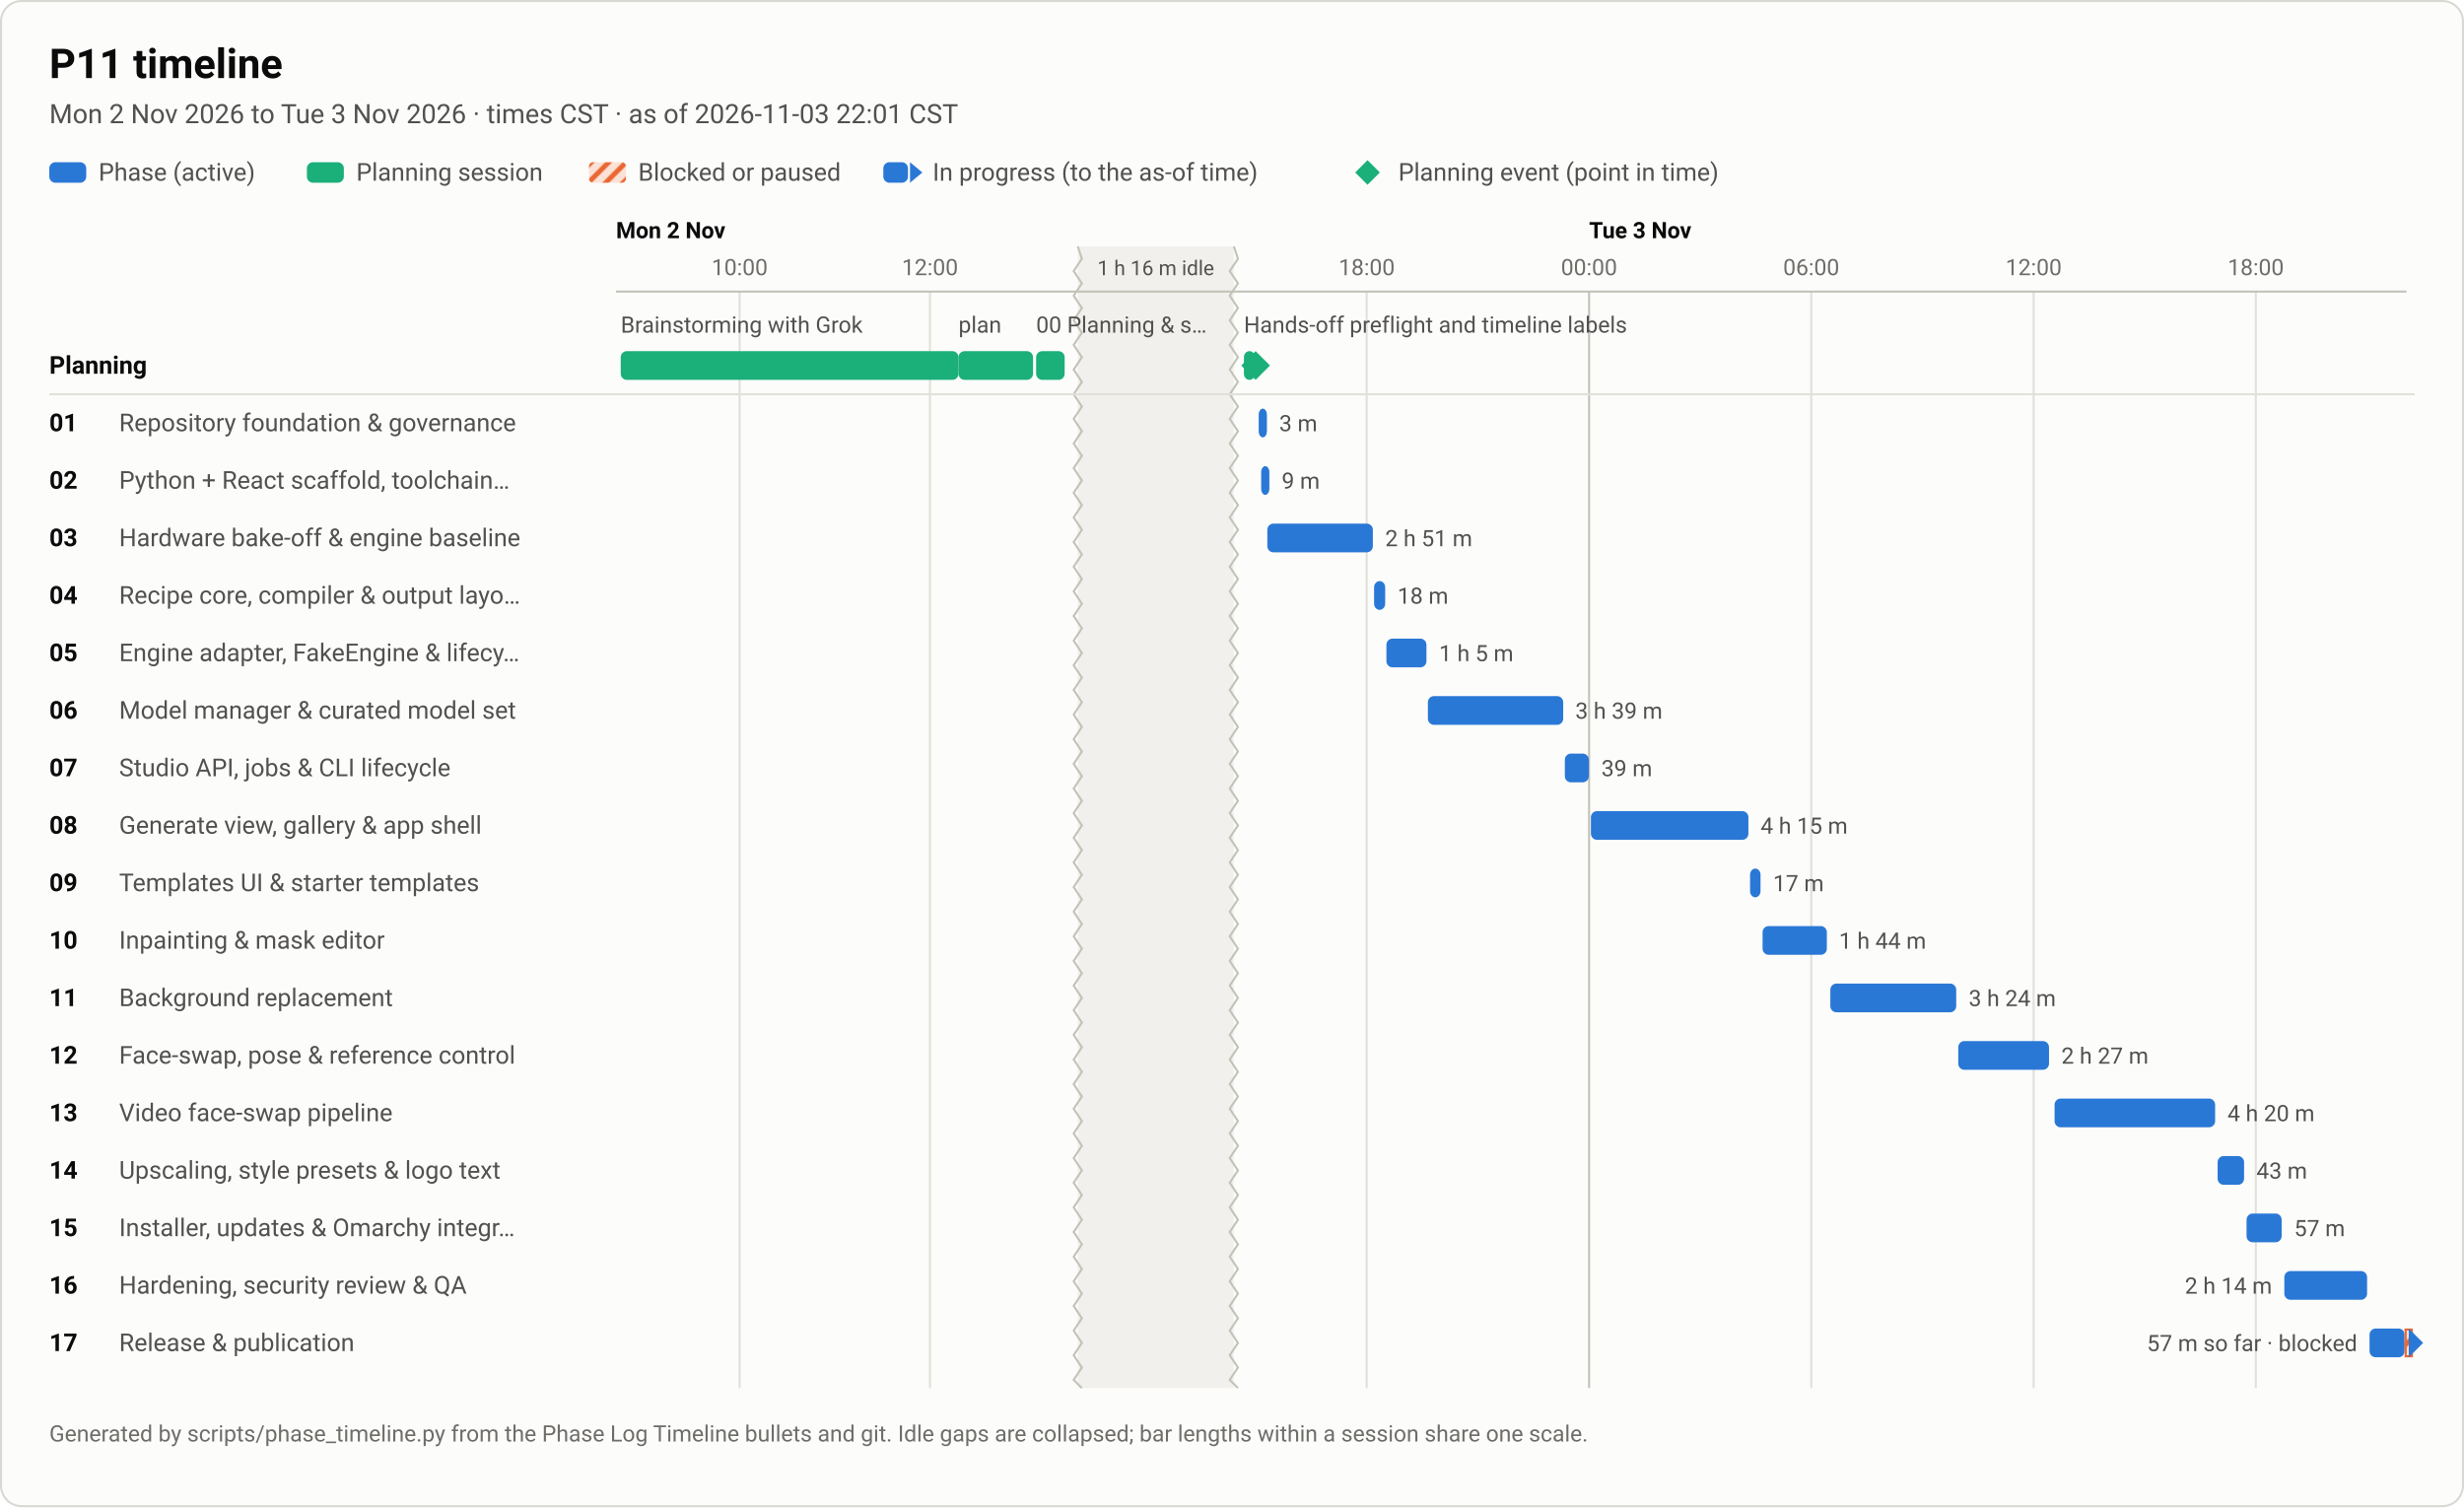
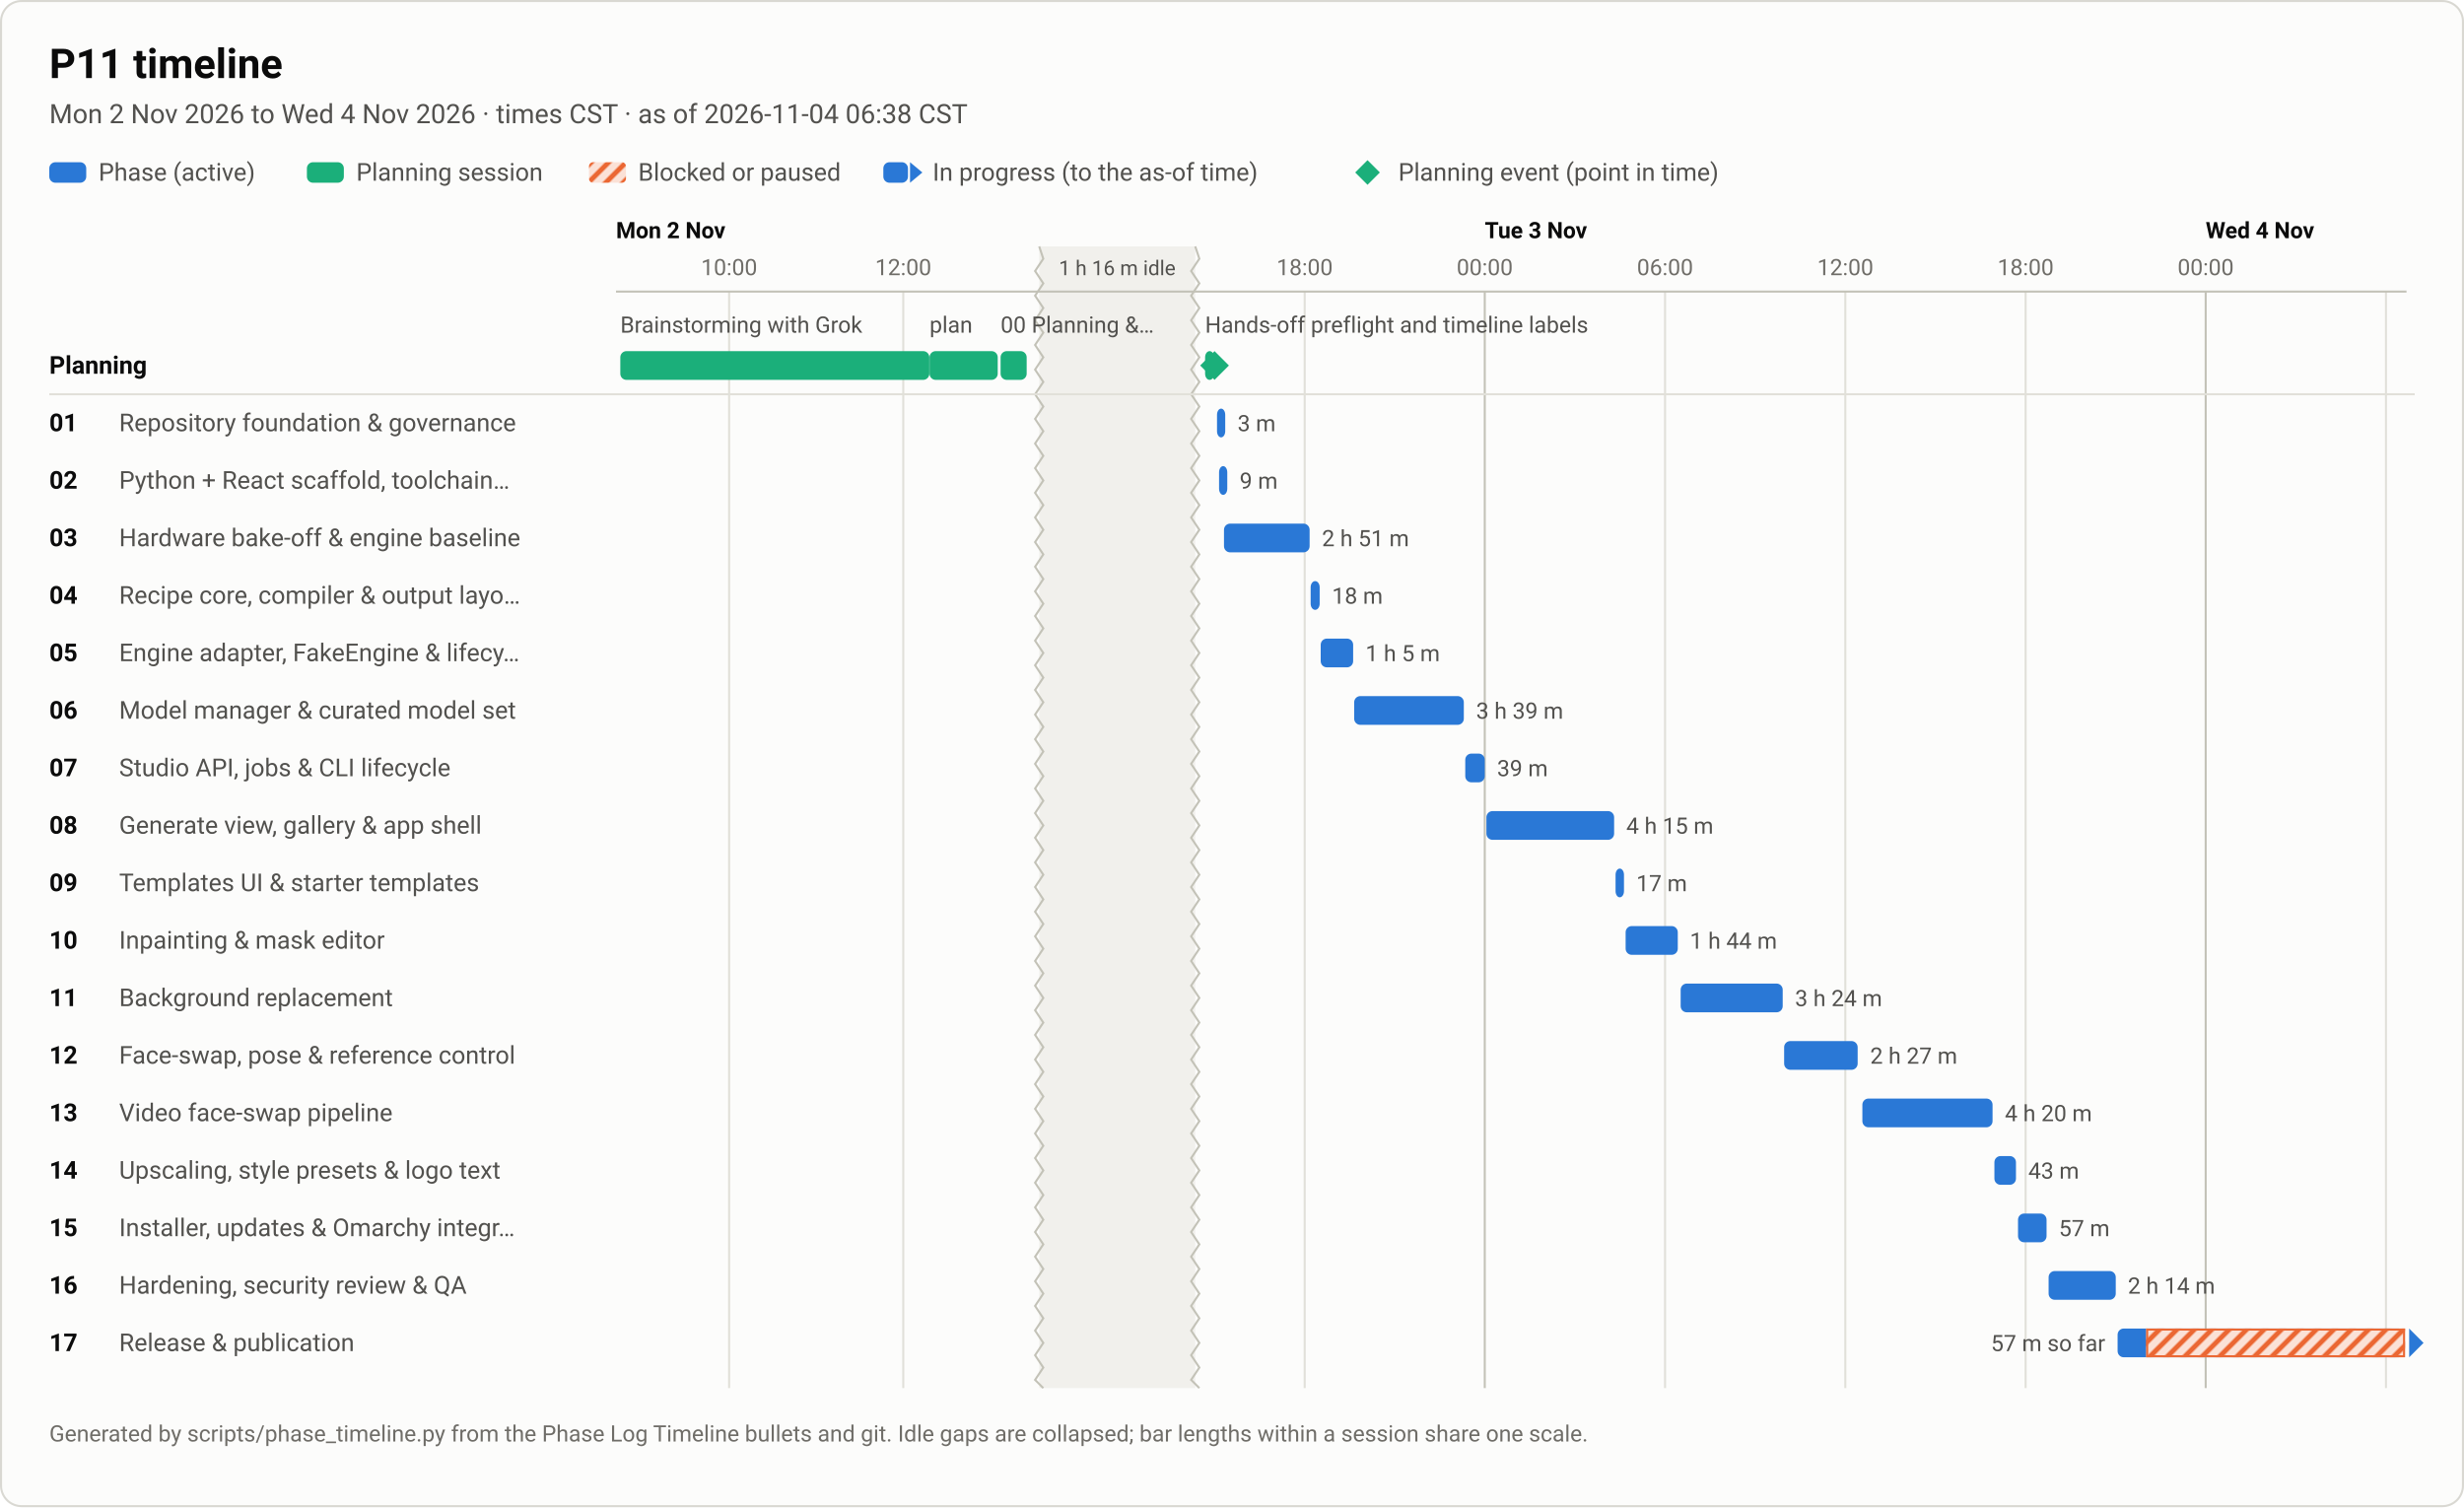
<svg xmlns="http://www.w3.org/2000/svg" width="1200" height="734" viewBox="0 0 1200 734" role="img" aria-labelledby="tl-title tl-desc" font-family="system-ui, -apple-system, &quot;Segoe UI&quot;, Roboto, sans-serif" data-timeline-format="1">
  <style>.card{fill:#fcfcfb;stroke:#d9d8d2}.t1{fill:#0b0b0b}.t2{fill:#52514e}.t3{fill:#6f6d68}.grid{stroke:#e1e0d9}.axis{stroke:#c3c2b7}.brk{fill:#f1f0ec}.brke{stroke:#c3c2b7;fill:none}.ph{fill:#2a78d6}.pl{fill:#1baf7a}.tail{stroke:#2a78d6}.tailpl{stroke:#1baf7a}.hb{fill:#fbe1d6}.hl{stroke:#eb6834}.wo{stroke:#eb6834;fill:none}.ap{stroke:#0b0b0b;fill:none}.sep{stroke:#e1e0d9}text{font-variant-numeric:tabular-nums}@media (prefers-color-scheme: dark){.card{fill:#1a1a19;stroke:#3a3a37}.t1{fill:#f0efec}.t2{fill:#c3c2b7}.t3{fill:#a3a19a}.grid{stroke:#2c2c2a}.axis{stroke:#4a4a46}.brk{fill:#262624}.brke{stroke:#4a4a46;fill:none}.ph{fill:#3987e5}.pl{fill:#199e70}.tail{stroke:#3987e5}.tailpl{stroke:#199e70}.hb{fill:#4a2a1c}.hl{stroke:#d95926}.wo{stroke:#d95926;fill:none}.ap{stroke:#f0efec;fill:none}.sep{stroke:#2c2c2a}}</style>
  <defs>
    <pattern id="tl-hatch" patternUnits="userSpaceOnUse" width="6" height="6" patternTransform="rotate(45)">
      <rect class="hb" width="6" height="6" />
      <line class="hl" x1="1.5" y1="0" x2="1.5" y2="6" stroke-width="2.4" />
    </pattern>
  </defs>
  <rect class="card" x="0.5" y="0.5" width="1199" height="733" rx="10" />
  <text class="t1" x="24" y="38" font-size="20" font-weight="600">P11 timeline</text>
-   <text class="t2" x="24" y="60" font-size="13">Mon 2 Nov 2026 to Tue 3 Nov 2026 · times CST · as of 2026-11-03 22:01 CST</text>
+   <text class="t2" x="24" y="60" font-size="13">Mon 2 Nov 2026 to Wed 4 Nov 2026 · times CST · as of 2026-11-04 06:38 CST</text>
  <rect class="ph" x="24.0" y="79" width="18" height="10" rx="3" />
  <text class="t2" x="48" y="88" font-size="12">Phase (active)</text>
  <rect class="pl" x="149.462" y="79" width="18" height="10" rx="3" />
  <text class="t2" x="173.5" y="88" font-size="12">Planning session</text>
  <rect fill="url(#tl-hatch)" x="286.848" y="79" width="18" height="10" rx="2" />
  <text class="t2" x="310.8" y="88" font-size="12">Blocked or paused</text>
  <rect class="ph" x="430.195" y="79" width="12" height="10" rx="3" />
  <path class="ph" d="M443.2 79l6 5l-6 5z" />
  <text class="t2" x="454.2" y="88" font-size="12">In progress (to the as-of time)</text>
  <path class="pl" d="M666 78l6 6l-6 6l-6-6z" />
  <text class="t2" x="681" y="88" font-size="12">Planning event (point in time)</text>
  <text class="t1" x="300" y="116" font-size="11" font-weight="600">Mon 2 Nov</text>
-   <line class="grid" x1="360.2" x2="360.2" y1="142" y2="676" stroke-width="1" />
-   <text class="t3" x="360.2" y="134" font-size="11" text-anchor="middle">10:00</text>
-   <line class="grid" x1="452.9" x2="452.9" y1="142" y2="676" stroke-width="1" />
-   <text class="t3" x="452.9" y="134" font-size="11" text-anchor="middle">12:00</text>
-   <rect class="brk" x="524.9" y="120" width="76" height="556" />
-   <path class="brke" stroke-width="1" d="M524.9 120L526.9 126L522.9 132L526.9 138L522.9 144L526.9 150L522.9 156L526.9 162L522.9 168L526.9 174L522.9 180L526.9 186L522.9 192L526.9 198L522.9 204L526.9 210L522.9 216L526.9 222L522.9 228L526.9 234L522.9 240L526.9 246L522.9 252L526.9 258L522.9 264L526.9 270L522.9 276L526.9 282L522.9 288L526.9 294L522.9 300L526.9 306L522.9 312L526.9 318L522.9 324L526.9 330L522.9 336L526.9 342L522.9 348L526.9 354L522.9 360L526.9 366L522.9 372L526.9 378L522.9 384L526.9 390L522.9 396L526.9 402L522.9 408L526.9 414L522.9 420L526.9 426L522.9 432L526.9 438L522.9 444L526.9 450L522.9 456L526.9 462L522.9 468L526.9 474L522.9 480L526.9 486L522.9 492L526.9 498L522.9 504L526.9 510L522.9 516L526.9 522L522.9 528L526.9 534L522.9 540L526.9 546L522.9 552L526.9 558L522.9 564L526.9 570L522.9 576L526.9 582L522.9 588L526.9 594L522.9 600L526.9 606L522.9 612L526.9 618L522.9 624L526.9 630L522.9 636L526.9 642L522.9 648L526.9 654L522.9 660L526.9 666L522.9 672L526.9 676" />
-   <path class="brke" stroke-width="1" d="M600.9 120L602.9 126L598.9 132L602.9 138L598.9 144L602.9 150L598.9 156L602.9 162L598.9 168L602.9 174L598.9 180L602.9 186L598.9 192L602.9 198L598.9 204L602.9 210L598.9 216L602.9 222L598.9 228L602.9 234L598.9 240L602.9 246L598.9 252L602.9 258L598.9 264L602.9 270L598.9 276L602.9 282L598.9 288L602.9 294L598.9 300L602.9 306L598.9 312L602.9 318L598.9 324L602.9 330L598.9 336L602.9 342L598.9 348L602.9 354L598.9 360L602.9 366L598.9 372L602.9 378L598.9 384L602.9 390L598.9 396L602.9 402L598.9 408L602.9 414L598.9 420L602.9 426L598.9 432L602.9 438L598.9 444L602.9 450L598.9 456L602.9 462L598.9 468L602.9 474L598.9 480L602.9 486L598.9 492L602.9 498L598.9 504L602.9 510L598.9 516L602.9 522L598.9 528L602.9 534L598.9 540L602.9 546L598.9 552L602.9 558L598.9 564L602.9 570L598.9 576L602.9 582L598.9 588L602.9 594L598.9 600L602.9 606L598.9 612L602.9 618L598.9 624L602.9 630L598.9 636L602.9 642L598.9 648L602.9 654L598.9 660L602.9 666L598.9 672L602.9 676" />
-   <text class="t2" x="562.9" y="134" font-size="10" text-anchor="middle">1 h 16 m idle</text>
-   <line class="grid" x1="665.6" x2="665.6" y1="142" y2="676" stroke-width="1" />
-   <text class="t3" x="665.6" y="134" font-size="11" text-anchor="middle">18:00</text>
-   <line class="axis" x1="773.9" x2="773.9" y1="142" y2="676" stroke-width="1" />
-   <text class="t3" x="773.9" y="134" font-size="11" text-anchor="middle">00:00</text>
-   <text class="t1" x="773.9" y="116" font-size="11" font-weight="600">Tue 3 Nov</text>
-   <line class="grid" x1="882.1" x2="882.1" y1="142" y2="676" stroke-width="1" />
-   <text class="t3" x="882.1" y="134" font-size="11" text-anchor="middle">06:00</text>
-   <line class="grid" x1="990.4" x2="990.4" y1="142" y2="676" stroke-width="1" />
-   <text class="t3" x="990.4" y="134" font-size="11" text-anchor="middle">12:00</text>
-   <line class="grid" x1="1098.6" x2="1098.6" y1="142" y2="676" stroke-width="1" />
-   <text class="t3" x="1098.6" y="134" font-size="11" text-anchor="middle">18:00</text>
+   <line class="grid" x1="355.1" x2="355.1" y1="142" y2="676" stroke-width="1" />
+   <text class="t3" x="355.1" y="134" font-size="11" text-anchor="middle">10:00</text>
+   <line class="grid" x1="439.9" x2="439.9" y1="142" y2="676" stroke-width="1" />
+   <text class="t3" x="439.9" y="134" font-size="11" text-anchor="middle">12:00</text>
+   <rect class="brk" x="506.1" y="120" width="76" height="556" />
+   <path class="brke" stroke-width="1" d="M506.1 120L508.1 126L504.1 132L508.1 138L504.1 144L508.1 150L504.1 156L508.1 162L504.1 168L508.1 174L504.1 180L508.1 186L504.1 192L508.1 198L504.1 204L508.1 210L504.1 216L508.1 222L504.1 228L508.1 234L504.1 240L508.1 246L504.1 252L508.1 258L504.1 264L508.1 270L504.1 276L508.1 282L504.1 288L508.1 294L504.1 300L508.1 306L504.1 312L508.1 318L504.1 324L508.1 330L504.1 336L508.1 342L504.1 348L508.1 354L504.1 360L508.1 366L504.1 372L508.1 378L504.1 384L508.1 390L504.1 396L508.1 402L504.1 408L508.1 414L504.1 420L508.1 426L504.1 432L508.1 438L504.1 444L508.1 450L504.1 456L508.1 462L504.1 468L508.1 474L504.1 480L508.1 486L504.1 492L508.1 498L504.1 504L508.1 510L504.1 516L508.1 522L504.1 528L508.1 534L504.1 540L508.1 546L504.1 552L508.1 558L504.1 564L508.1 570L504.1 576L508.1 582L504.1 588L508.1 594L504.1 600L508.1 606L504.1 612L508.1 618L504.1 624L508.1 630L504.1 636L508.1 642L504.1 648L508.1 654L504.1 660L508.1 666L504.1 672L508.1 676" />
+   <path class="brke" stroke-width="1" d="M582.1 120L584.1 126L580.1 132L584.1 138L580.1 144L584.1 150L580.1 156L584.1 162L580.1 168L584.1 174L580.1 180L584.1 186L580.1 192L584.1 198L580.1 204L584.1 210L580.1 216L584.1 222L580.1 228L584.1 234L580.1 240L584.1 246L580.1 252L584.1 258L580.1 264L584.1 270L580.1 276L584.1 282L580.1 288L584.1 294L580.1 300L584.1 306L580.1 312L584.1 318L580.1 324L584.1 330L580.1 336L584.1 342L580.1 348L584.1 354L580.1 360L584.1 366L580.1 372L584.1 378L580.1 384L584.1 390L580.1 396L584.1 402L580.1 408L584.1 414L580.1 420L584.1 426L580.1 432L584.1 438L580.1 444L584.1 450L580.1 456L584.1 462L580.1 468L584.1 474L580.1 480L584.1 486L580.1 492L584.1 498L580.1 504L584.1 510L580.1 516L584.1 522L580.1 528L584.1 534L580.1 540L584.1 546L580.1 552L584.1 558L580.1 564L584.1 570L580.1 576L584.1 582L580.1 588L584.1 594L580.1 600L584.1 606L580.1 612L584.1 618L580.1 624L584.1 630L580.1 636L584.1 642L580.1 648L584.1 654L580.1 660L584.1 666L580.1 672L584.1 676" />
+   <text class="t2" x="544.1" y="134" font-size="10" text-anchor="middle">1 h 16 m idle</text>
+   <line class="grid" x1="635.4" x2="635.4" y1="142" y2="676" stroke-width="1" />
+   <text class="t3" x="635.4" y="134" font-size="11" text-anchor="middle">18:00</text>
+   <line class="axis" x1="723.1" x2="723.1" y1="142" y2="676" stroke-width="1" />
+   <text class="t3" x="723.1" y="134" font-size="11" text-anchor="middle">00:00</text>
+   <text class="t1" x="723.1" y="116" font-size="11" font-weight="600">Tue 3 Nov</text>
+   <line class="grid" x1="810.9" x2="810.9" y1="142" y2="676" stroke-width="1" />
+   <text class="t3" x="810.9" y="134" font-size="11" text-anchor="middle">06:00</text>
+   <line class="grid" x1="898.7" x2="898.7" y1="142" y2="676" stroke-width="1" />
+   <text class="t3" x="898.7" y="134" font-size="11" text-anchor="middle">12:00</text>
+   <line class="grid" x1="986.5" x2="986.5" y1="142" y2="676" stroke-width="1" />
+   <text class="t3" x="986.5" y="134" font-size="11" text-anchor="middle">18:00</text>
+   <line class="axis" x1="1074.2" x2="1074.2" y1="142" y2="676" stroke-width="1" />
+   <text class="t3" x="1074.2" y="134" font-size="11" text-anchor="middle">00:00</text>
+   <text class="t1" x="1074.2" y="116" font-size="11" font-weight="600">Wed 4 Nov</text>
+   <line class="grid" x1="1162" x2="1162" y1="142" y2="676" stroke-width="1" />
  <line class="axis" x1="300" x2="1172" y1="142" y2="142" stroke-width="1" />
  <text class="t1" x="24" y="182" font-size="12" font-weight="600">Planning</text>
  <g id="tl-plan1">
-     <rect class="pl" x="302.3" y="171" width="164.5" height="14" rx="3" />
+     <rect class="pl" x="302.1" y="171" width="150.5" height="14" rx="3" />
  </g>
-   <text class="t2" x="302.3" y="162" font-size="11">Brainstorming with Grok</text>
+   <text class="t2" x="302.1" y="162" font-size="11">Brainstorming with Grok</text>
  <g id="tl-plan2">
-     <rect class="pl" x="466.8" y="171" width="36.3" height="14" rx="3" />
+     <rect class="pl" x="452.7" y="171" width="33.2" height="14" rx="3" />
  </g>
-   <text class="t2" x="466.8" y="162" font-size="11">plan</text>
+   <text class="t2" x="452.7" y="162" font-size="11">plan</text>
  <g id="tl-p00">
-     <rect class="pl" x="504.6" y="171" width="13.9" height="14" rx="3" />
+     <rect class="pl" x="487.3" y="171" width="12.7" height="14" rx="3" />
  </g>
-   <text class="t2" x="504.6" y="162" font-size="11">00 Planning &amp; s…</text>
+   <text class="t2" x="487.3" y="162" font-size="11">00 Planning &amp;…</text>
  <g id="tl-plan3">
-     <rect class="pl" x="605.8" y="171" width="5.4" height="14" rx="3" />
+     <rect class="pl" x="586.9" y="171" width="4.4" height="14" rx="3" />
  </g>
-   <text class="t2" x="605.8" y="162" font-size="11">Hands-off preflight and timeline labels</text>
+   <text class="t2" x="586.9" y="162" font-size="11">Hands-off preflight and timeline labels</text>
  <g id="tl-pf-13ee0d5">
-     <path class="pl" d="M611.5 171l7 7l-7 7l-7-7z" />
+     <path class="pl" d="M591.5 171l7 7l-7 7l-7-7z" />
  </g>
  <line class="sep" x1="24" x2="1176" y1="192" y2="192" stroke-width="1" />
  <text class="t1" x="24" y="210" font-size="12" font-weight="600">01</text>
  <text class="t2" x="58" y="210" font-size="12">Repository foundation &amp; governance</text>
  <g id="tl-p01">
-     <rect class="ph" x="613" y="199" width="4" height="14" rx="3" />
+     <rect class="ph" x="592.7" y="199" width="4" height="14" rx="3" />
  </g>
-   <text class="t2" x="623" y="210" font-size="11">3 m</text>
+   <text class="t2" x="602.7" y="210" font-size="11">3 m</text>
  <text class="t1" x="24" y="238" font-size="12" font-weight="600">02</text>
  <text class="t2" x="58" y="238" font-size="12">Python + React scaffold, toolchain…</text>
  <g id="tl-p02">
-     <rect class="ph" x="614.2" y="227" width="4" height="14" rx="3" />
+     <rect class="ph" x="593.7" y="227" width="4" height="14" rx="3" />
  </g>
-   <text class="t2" x="624.2" y="238" font-size="11">9 m</text>
+   <text class="t2" x="603.7" y="238" font-size="11">9 m</text>
  <text class="t1" x="24" y="266" font-size="12" font-weight="600">03</text>
  <text class="t2" x="58" y="266" font-size="12">Hardware bake-off &amp; engine baseline</text>
  <g id="tl-p03">
-     <rect class="ph" x="617.2" y="255" width="51.4" height="14" rx="3" />
+     <rect class="ph" x="596.1" y="255" width="41.7" height="14" rx="3" />
  </g>
-   <text class="t2" x="674.6" y="266" font-size="11">2 h 51 m</text>
+   <text class="t2" x="643.8" y="266" font-size="11">2 h 51 m</text>
  <text class="t1" x="24" y="294" font-size="12" font-weight="600">04</text>
  <text class="t2" x="58" y="294" font-size="12">Recipe core, compiler &amp; output layo…</text>
  <g id="tl-p04">
-     <rect class="ph" x="669.2" y="283" width="5.4" height="14" rx="3" />
+     <rect class="ph" x="638.3" y="283" width="4.4" height="14" rx="3" />
  </g>
-   <text class="t2" x="680.6" y="294" font-size="11">18 m</text>
+   <text class="t2" x="648.7" y="294" font-size="11">18 m</text>
  <text class="t1" x="24" y="322" font-size="12" font-weight="600">05</text>
  <text class="t2" x="58" y="322" font-size="12">Engine adapter, FakeEngine &amp; lifecy…</text>
  <g id="tl-p05">
-     <rect class="ph" x="675.2" y="311" width="19.5" height="14" rx="3" />
+     <rect class="ph" x="643.2" y="311" width="15.8" height="14" rx="3" />
  </g>
-   <text class="t2" x="700.8" y="322" font-size="11">1 h 5 m</text>
+   <text class="t2" x="665" y="322" font-size="11">1 h 5 m</text>
  <text class="t1" x="24" y="350" font-size="12" font-weight="600">06</text>
  <text class="t2" x="58" y="350" font-size="12">Model manager &amp; curated model set</text>
  <g id="tl-p06">
-     <rect class="ph" x="695.4" y="339" width="65.9" height="14" rx="3" />
+     <rect class="ph" x="659.5" y="339" width="53.4" height="14" rx="3" />
  </g>
-   <text class="t2" x="767.2" y="350" font-size="11">3 h 39 m</text>
+   <text class="t2" x="718.9" y="350" font-size="11">3 h 39 m</text>
  <text class="t1" x="24" y="378" font-size="12" font-weight="600">07</text>
  <text class="t2" x="58" y="378" font-size="12">Studio API, jobs &amp; CLI lifecycle</text>
  <g id="tl-p07">
-     <rect class="ph" x="762.1" y="367" width="11.7" height="14" rx="3" />
+     <rect class="ph" x="713.6" y="367" width="9.5" height="14" rx="3" />
  </g>
-   <text class="t2" x="779.9" y="378" font-size="11">39 m</text>
+   <text class="t2" x="729.1" y="378" font-size="11">39 m</text>
  <text class="t1" x="24" y="406" font-size="12" font-weight="600">08</text>
  <text class="t2" x="58" y="406" font-size="12">Generate view, gallery &amp; app shell</text>
  <g id="tl-p08">
-     <rect class="ph" x="774.8" y="395" width="76.7" height="14" rx="3" />
+     <rect class="ph" x="723.9" y="395" width="62.2" height="14" rx="3" />
  </g>
-   <text class="t2" x="857.4" y="406" font-size="11">4 h 15 m</text>
+   <text class="t2" x="792" y="406" font-size="11">4 h 15 m</text>
  <text class="t1" x="24" y="434" font-size="12" font-weight="600">09</text>
  <text class="t2" x="58" y="434" font-size="12">Templates UI &amp; starter templates</text>
  <g id="tl-p09">
-     <rect class="ph" x="852.3" y="423" width="5.1" height="14" rx="3" />
+     <rect class="ph" x="786.8" y="423" width="4.1" height="14" rx="3" />
  </g>
-   <text class="t2" x="863.5" y="434" font-size="11">17 m</text>
+   <text class="t2" x="796.9" y="434" font-size="11">17 m</text>
  <text class="t1" x="24" y="462" font-size="12" font-weight="600">10</text>
  <text class="t2" x="58" y="462" font-size="12">Inpainting &amp; mask editor</text>
  <g id="tl-p10">
-     <rect class="ph" x="858.4" y="451" width="31.3" height="14" rx="3" />
+     <rect class="ph" x="791.7" y="451" width="25.4" height="14" rx="3" />
  </g>
-   <text class="t2" x="895.6" y="462" font-size="11">1 h 44 m</text>
+   <text class="t2" x="823" y="462" font-size="11">1 h 44 m</text>
  <text class="t1" x="24" y="490" font-size="12" font-weight="600">11</text>
  <text class="t2" x="58" y="490" font-size="12">Background replacement</text>
  <g id="tl-p11">
-     <rect class="ph" x="891.4" y="479" width="61.3" height="14" rx="3" />
+     <rect class="ph" x="818.5" y="479" width="49.7" height="14" rx="3" />
  </g>
-   <text class="t2" x="958.8" y="490" font-size="11">3 h 24 m</text>
+   <text class="t2" x="874.2" y="490" font-size="11">3 h 24 m</text>
  <text class="t1" x="24" y="518" font-size="12" font-weight="600">12</text>
  <text class="t2" x="58" y="518" font-size="12">Face-swap, pose &amp; reference control</text>
  <g id="tl-p12">
-     <rect class="ph" x="953.7" y="507" width="44.2" height="14" rx="3" />
+     <rect class="ph" x="868.9" y="507" width="35.8" height="14" rx="3" />
  </g>
-   <text class="t2" x="1003.9" y="518" font-size="11">2 h 27 m</text>
+   <text class="t2" x="910.8" y="518" font-size="11">2 h 27 m</text>
  <text class="t1" x="24" y="546" font-size="12" font-weight="600">13</text>
  <text class="t2" x="58" y="546" font-size="12">Video face-swap pipeline</text>
  <g id="tl-p13">
-     <rect class="ph" x="1000.6" y="535" width="78.2" height="14" rx="3" />
+     <rect class="ph" x="907" y="535" width="63.4" height="14" rx="3" />
  </g>
-   <text class="t2" x="1084.8" y="546" font-size="11">4 h 20 m</text>
+   <text class="t2" x="976.4" y="546" font-size="11">4 h 20 m</text>
  <text class="t1" x="24" y="574" font-size="12" font-weight="600">14</text>
  <text class="t2" x="58" y="574" font-size="12">Upscaling, style presets &amp; logo text</text>
  <g id="tl-p14">
-     <rect class="ph" x="1080" y="563" width="12.9" height="14" rx="3" />
+     <rect class="ph" x="971.3" y="563" width="10.5" height="14" rx="3" />
  </g>
-   <text class="t2" x="1098.9" y="574" font-size="11">43 m</text>
+   <text class="t2" x="987.8" y="574" font-size="11">43 m</text>
  <text class="t1" x="24" y="602" font-size="12" font-weight="600">15</text>
  <text class="t2" x="58" y="602" font-size="12">Installer, updates &amp; Omarchy integr…</text>
  <g id="tl-p15">
-     <rect class="ph" x="1094.1" y="591" width="17.1" height="14" rx="3" />
+     <rect class="ph" x="982.8" y="591" width="13.9" height="14" rx="3" />
  </g>
-   <text class="t2" x="1117.3" y="602" font-size="11">57 m</text>
+   <text class="t2" x="1002.7" y="602" font-size="11">57 m</text>
  <text class="t1" x="24" y="630" font-size="12" font-weight="600">16</text>
  <text class="t2" x="58" y="630" font-size="12">Hardening, security review &amp; QA</text>
  <g id="tl-p16">
-     <rect class="ph" x="1112.5" y="619" width="40.3" height="14" rx="3" />
+     <rect class="ph" x="997.7" y="619" width="32.7" height="14" rx="3" />
  </g>
-   <text class="t2" x="1106.5" y="630" font-size="11" text-anchor="end">2 h 14 m</text>
+   <text class="t2" x="1036.3" y="630" font-size="11">2 h 14 m</text>
  <text class="t1" x="24" y="658" font-size="12" font-weight="600">17</text>
  <text class="t2" x="58" y="658" font-size="12">Release &amp; publication</text>
  <g id="tl-p17">
-     <rect class="ph" x="1154" y="647" width="17.1" height="14" rx="3" />
-     <rect id="tl-p17-w1" fill="url(#tl-hatch)" x="1171.1" y="647" width="4" height="14" />
-     <rect class="wo" x="1171.6" y="647.5" width="3" height="13" stroke-width="1" />
-     <path class="ph" d="M1173.1 647l7 7l-7 7z" />
+     <rect class="ph" x="1031.3" y="647" width="139.9" height="14" rx="3" />
+     <rect id="tl-p17-w1" fill="url(#tl-hatch)" x="1045.2" y="647" width="126.1" height="14" />
+     <rect class="wo" x="1045.7" y="647.5" width="125.1" height="13" stroke-width="1" />
+     <path class="ph" d="M1173.3 647l7 7l-7 7z" />
  </g>
-   <text class="t2" x="1148" y="658" font-size="11" text-anchor="end">57 m so far · blocked</text>
+   <text class="t2" x="1025.3" y="658" font-size="11" text-anchor="end">57 m so far</text>
  <text class="t3" x="24" y="702" font-size="11">Generated by scripts/phase_timeline.py from the Phase Log Timeline bullets and git. Idle gaps are collapsed; bar lengths within a session share one scale.</text>
</svg>
